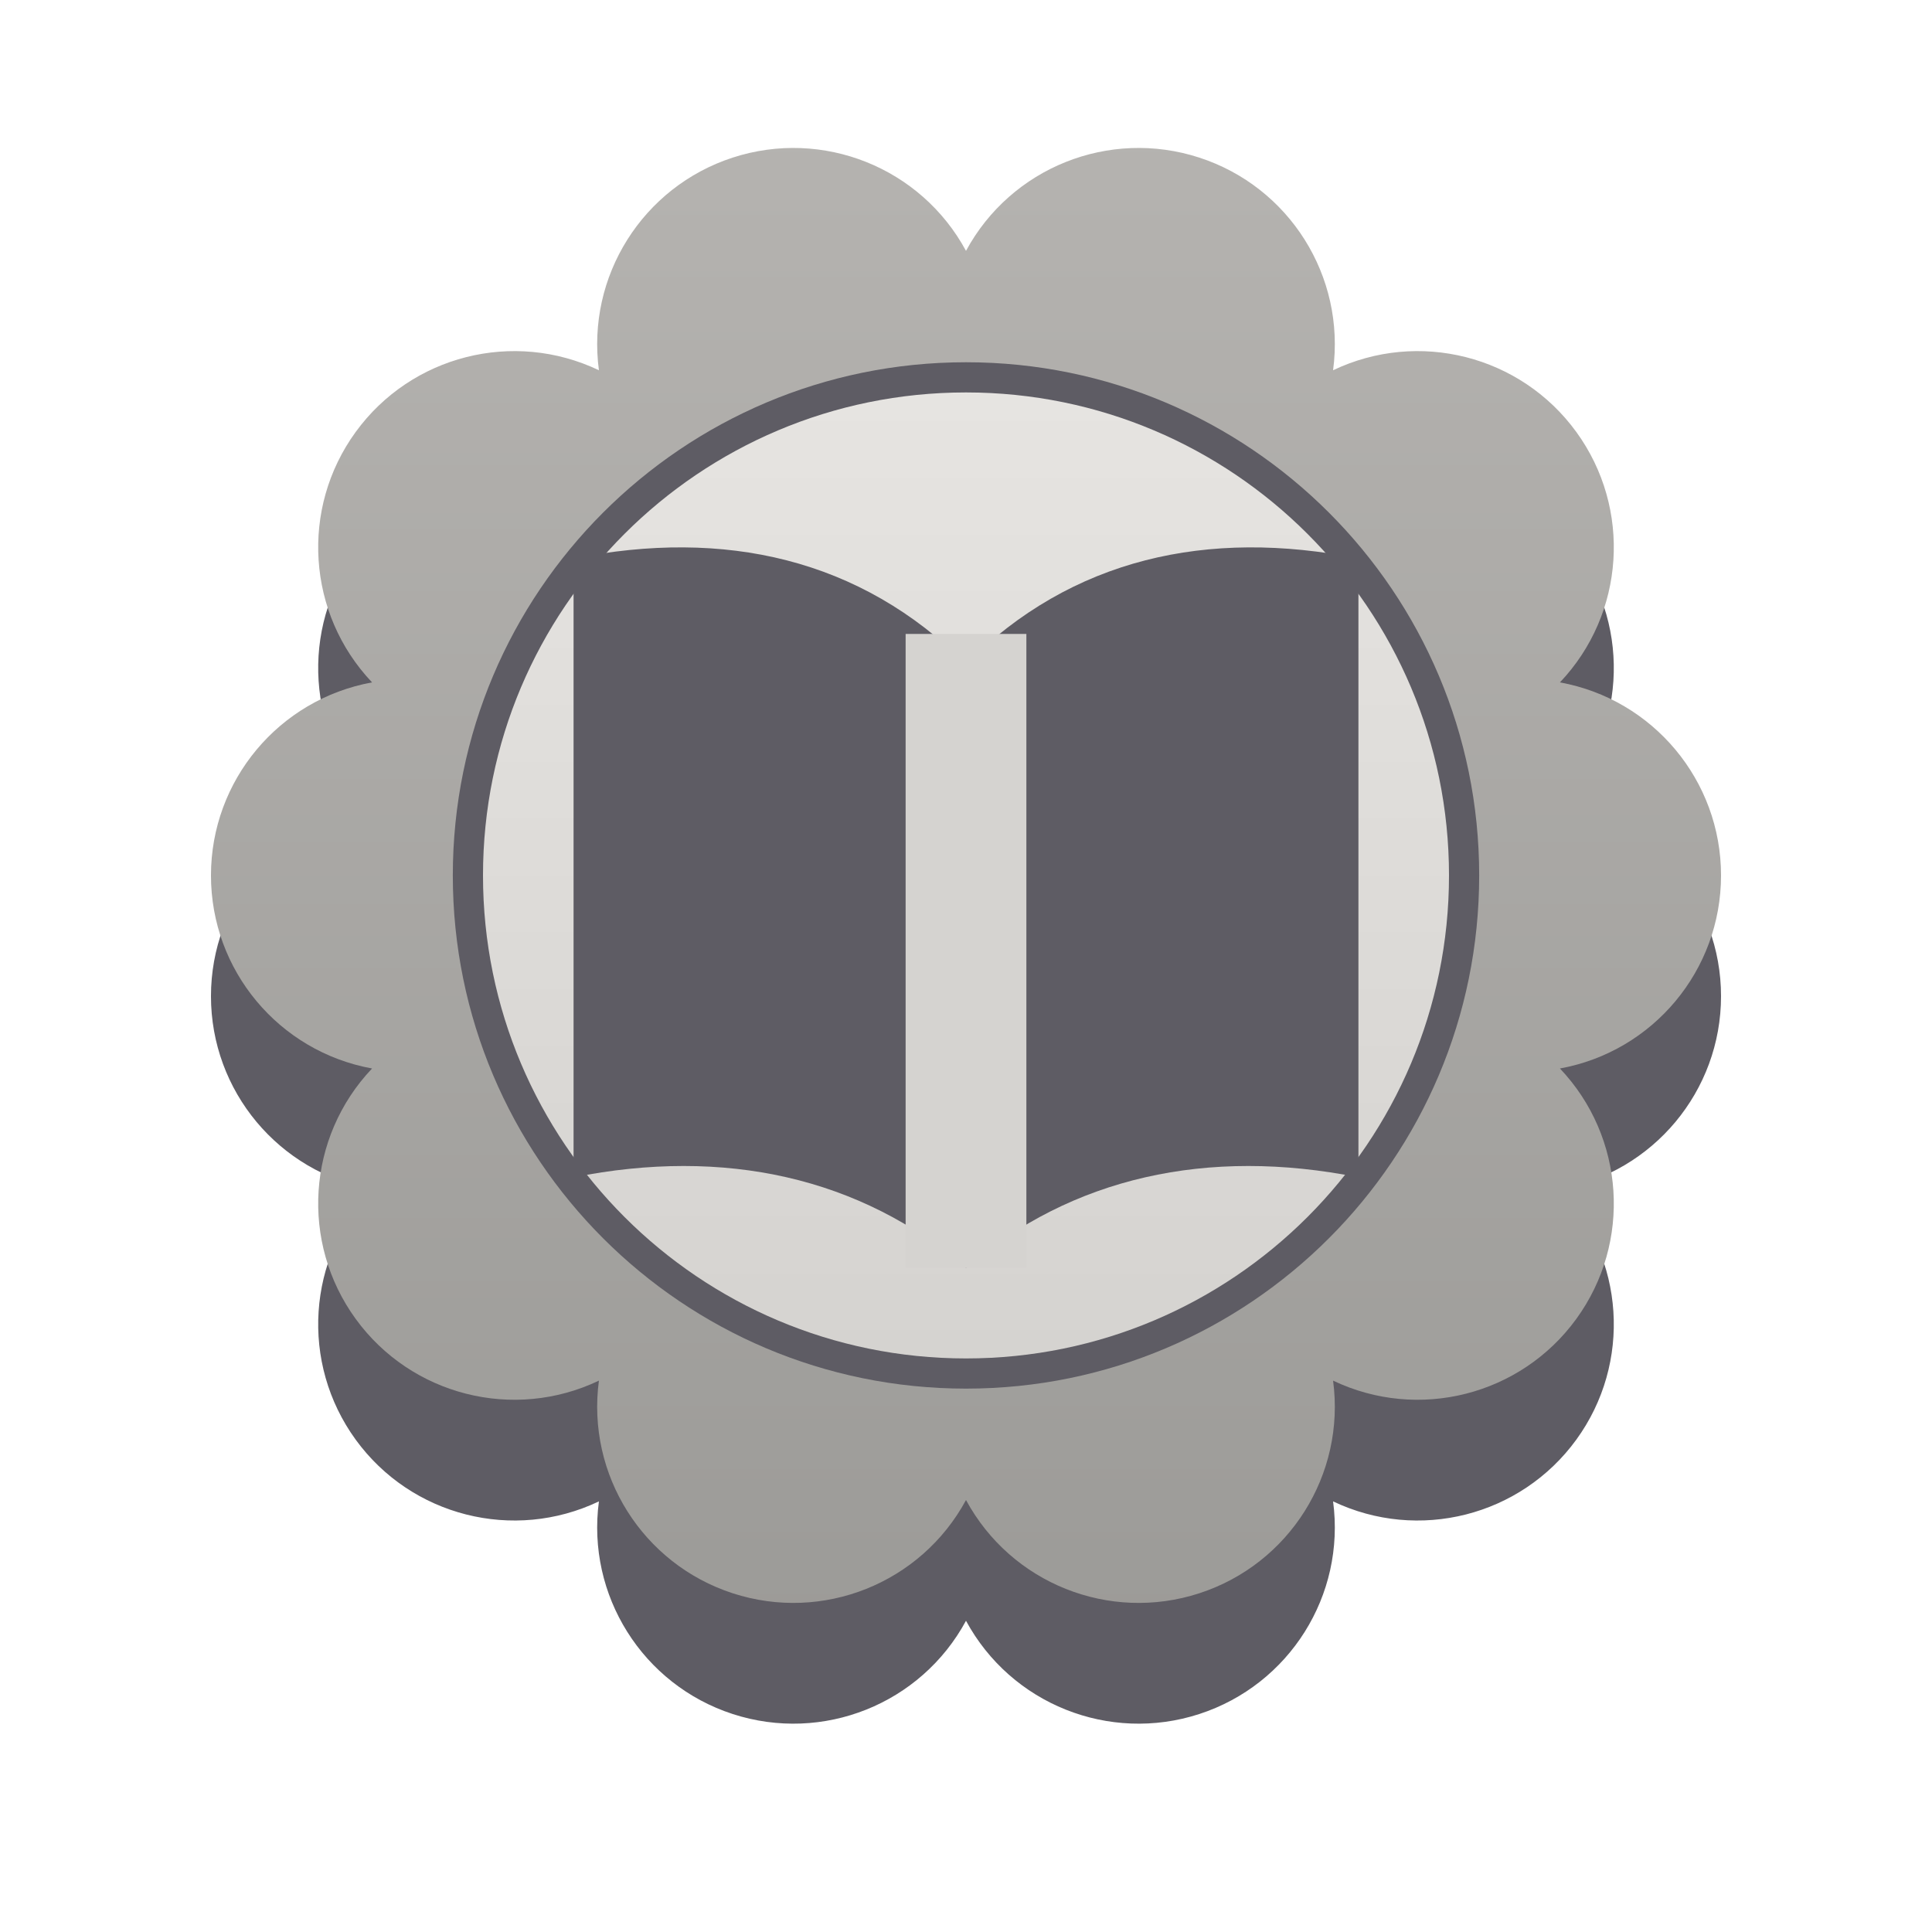
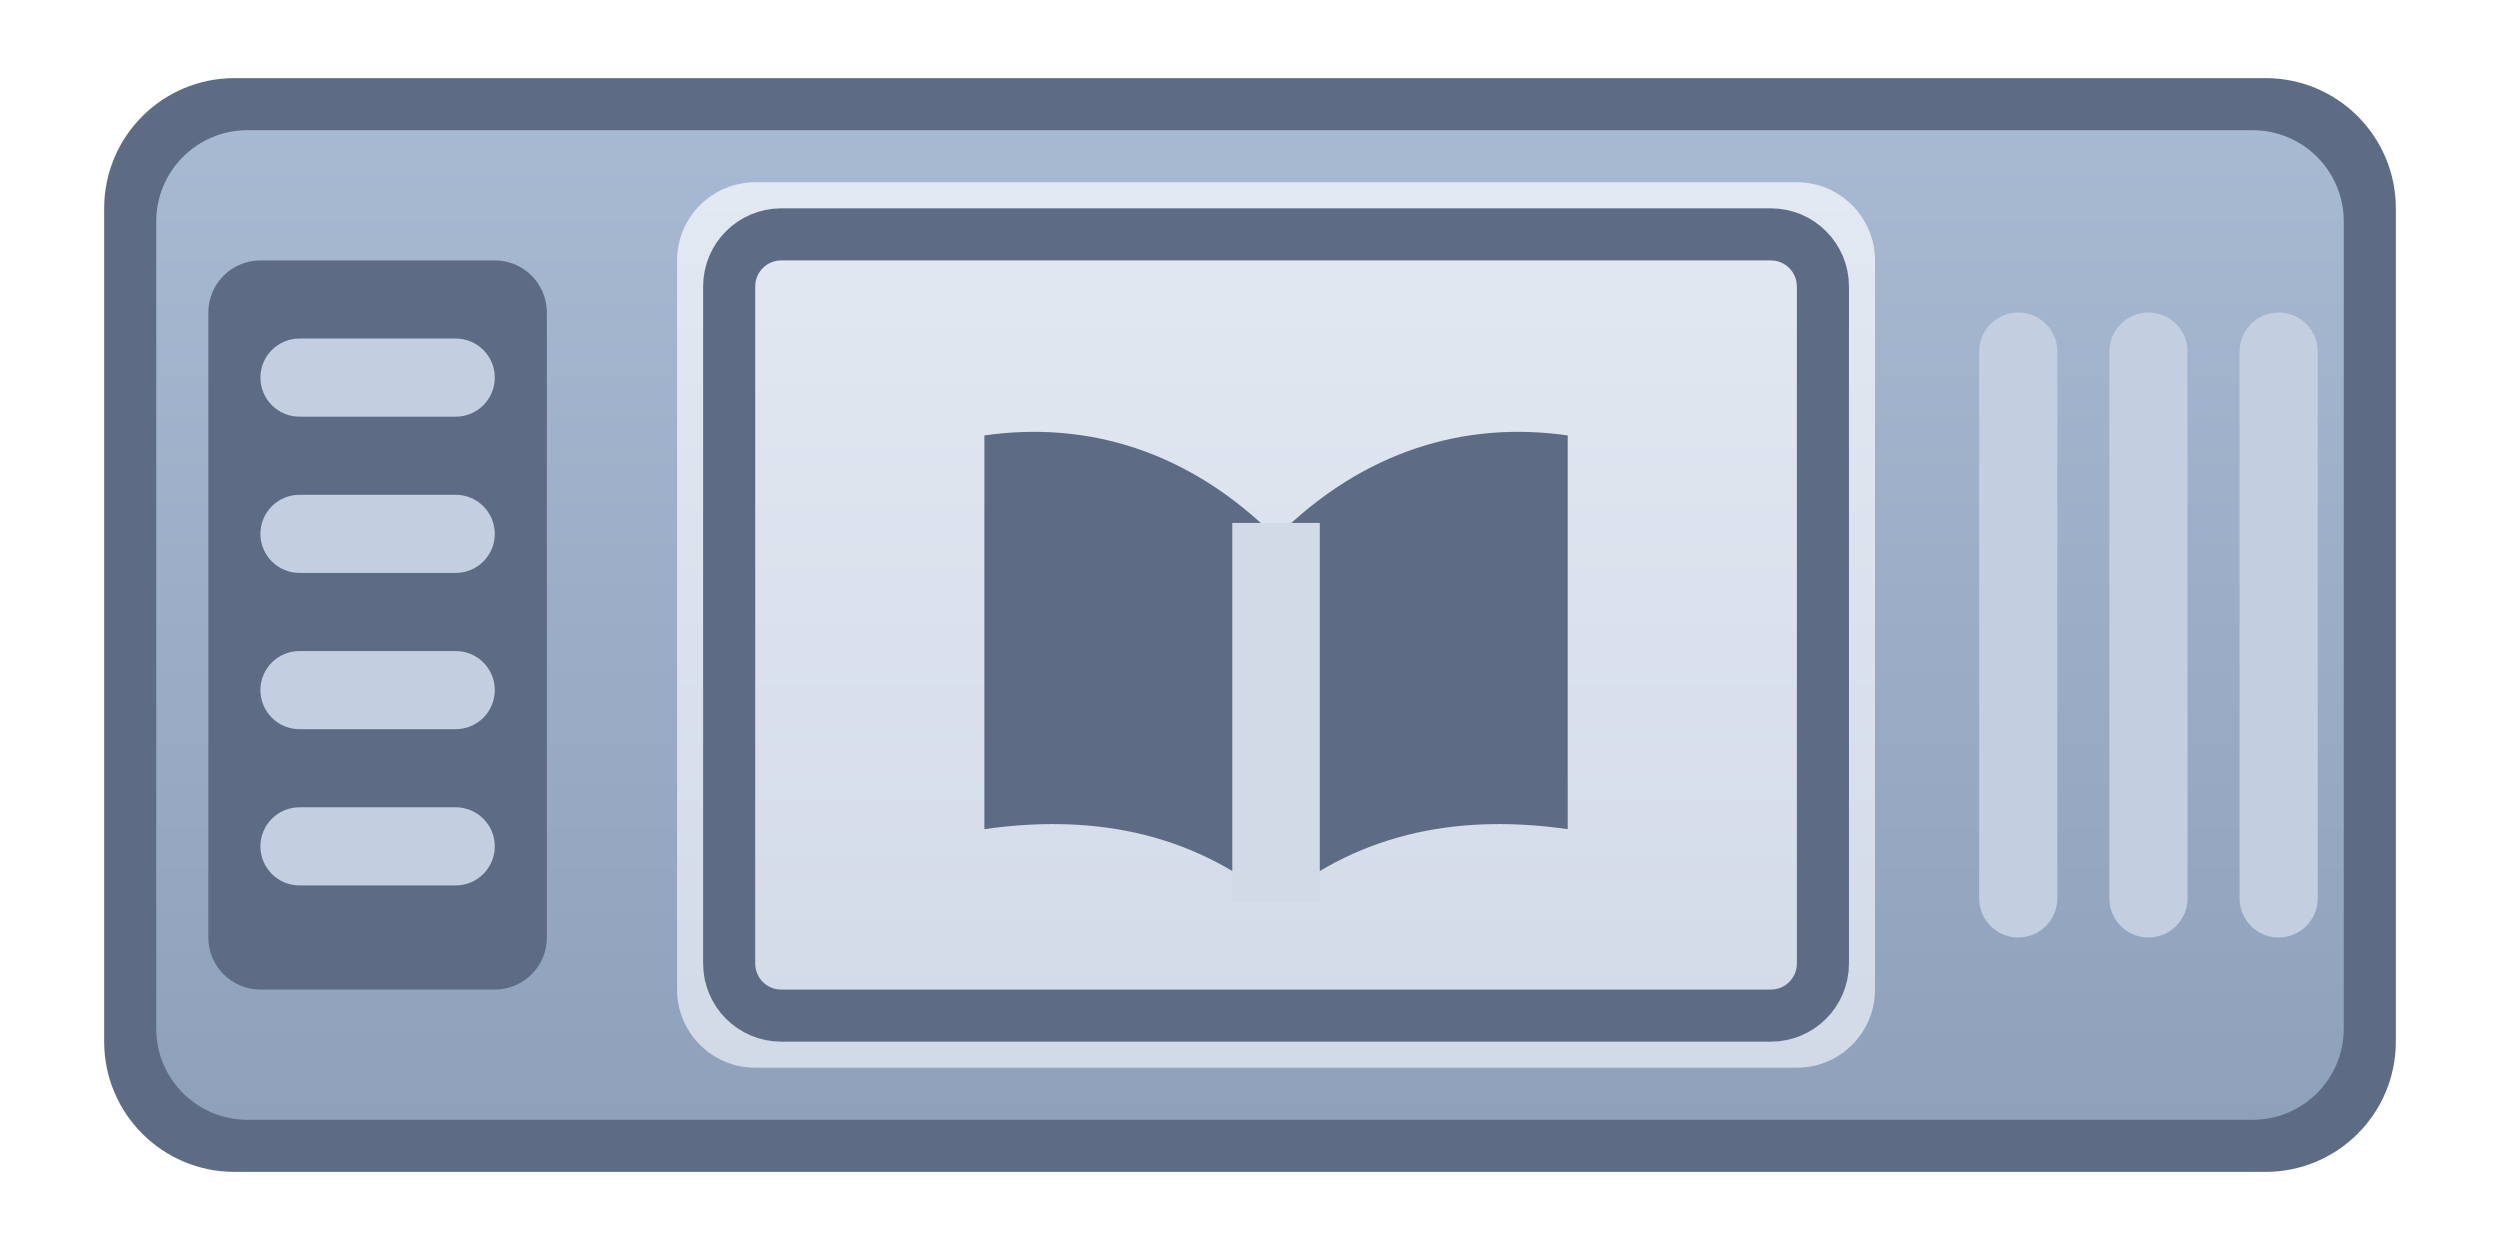
- <svg xmlns="http://www.w3.org/2000/svg" width="128" height="128" viewBox="0 0 128 128" version="1.1">
+ <svg xmlns="http://www.w3.org/2000/svg" width="192" height="96" viewBox="0 0 192 96" version="1.1">
  <defs>
-     <linearGradient id="rim" x1="0" y1="8" x2="0" y2="116" gradientUnits="userSpaceOnUse">
-       <stop offset="0" stop-color="#b5b3b0" />
-       <stop offset="1" stop-color="#9a9996" />
+     <linearGradient id="body" x1="0" y1="6" x2="0" y2="90" gradientUnits="userSpaceOnUse">
+       <stop offset="0" stop-color="#a9bad3" />
+       <stop offset="1" stop-color="#8e9fba" />
    </linearGradient>
-     <linearGradient id="field" x1="0" y1="26" x2="0" y2="90" gradientUnits="userSpaceOnUse">
-       <stop offset="0" stop-color="#e6e4e1" />
-       <stop offset="1" stop-color="#d5d3d0" />
+     <linearGradient id="field" x1="0" y1="14" x2="0" y2="82" gradientUnits="userSpaceOnUse">
+       <stop offset="0" stop-color="#e3e9f2" />
+       <stop offset="1" stop-color="#d2dae7" />
    </linearGradient>
+     <clipPath id="label">
+       <rect x="52" y="14" width="92" height="68" rx="6" />
+     </clipPath>
  </defs>
-   <path id="seal-profile" d="M103.35 53.21 A13 13 0 0 1 103.35 78.79 A13 13 0 0 1 88.32 99.47 A13 13 0 0 1 64.00 107.38 A13 13 0 0 1 39.68 99.47 A13 13 0 0 1 24.65 78.79 A13 13 0 0 1 24.65 53.21 A13 13 0 0 1 39.68 32.53 A13 13 0 0 1 64.00 24.62 A13 13 0 0 1 88.32 32.53 A13 13 0 0 1 103.35 53.21 Z" fill="#5e5c64" />
-   <path id="seal" d="M103.35 45.21 A13 13 0 0 1 103.35 70.79 A13 13 0 0 1 88.32 91.47 A13 13 0 0 1 64.00 99.38 A13 13 0 0 1 39.68 91.47 A13 13 0 0 1 24.65 70.79 A13 13 0 0 1 24.65 45.21 A13 13 0 0 1 39.68 24.53 A13 13 0 0 1 64.00 16.62 A13 13 0 0 1 88.32 24.53 A13 13 0 0 1 103.35 45.21 Z" fill="url(#rim)" />
-   <circle id="field-bezel" cx="64" cy="58" r="34" fill="#5e5c64" />
-   <circle id="field" cx="64" cy="58" r="32" fill="url(#field)" />
-   <g id="motif" transform="translate(0,-2)">
-     <path id="book" d="M64 46 C57 39 48 37 38 39 V80 C48 78 57 80 64 86         C71 80 80 78 90 80 V39 C80 37 71 39 64 46 Z" fill="#5e5c64" />
-     <rect id="book-spine" x="60" y="44" width="8" height="42" fill="#d5d3d0" />
+   <path id="shell-edge" d="M18 6 H174 A10 10 0 0 1 184 16 V80 A10 10 0 0 1 174 90 H18 A10 10 0 0 1 8 80 V16 A10 10 0 0 1 18 6 Z" fill="#5d6c84" />
+   <path id="shell" d="M19 10 H173 A7 7 0 0 1 180 17 V79 A7 7 0 0 1 173 86 H19 A7 7 0 0 1 12 79 V17 A7 7 0 0 1 19 10 Z" fill="url(#body)" />
+   <rect id="connector" x="16" y="20" width="26" height="56" rx="4" fill="#5d6c84" />
+   <rect id="pin-1" x="20" y="26" width="18" height="6" rx="3" fill="#c3cfe1" />
+   <rect id="pin-2" x="20" y="38" width="18" height="6" rx="3" fill="#c3cfe1" />
+   <rect id="pin-3" x="20" y="50" width="18" height="6" rx="3" fill="#c3cfe1" />
+   <rect id="pin-4" x="20" y="62" width="18" height="6" rx="3" fill="#c3cfe1" />
+   <rect id="ridge-1" x="152" y="24" width="6" height="48" rx="3" fill="#c3cfe1" />
+   <rect id="ridge-2" x="162" y="24" width="6" height="48" rx="3" fill="#c3cfe1" />
+   <rect id="ridge-3" x="172" y="24" width="6" height="48" rx="3" fill="#c3cfe1" />
+   <rect id="label" x="52" y="14" width="92" height="68" rx="6" fill="url(#field)" />
+   <rect id="label-frame" x="56" y="18" width="84" height="60" rx="4" fill="none" stroke="#5d6c84" stroke-width="4" />
+   <g id="motif" transform="translate(98,48) scale(1.12)">
+     <path d="M0 -6 C-6 -12 -13 -14 -20 -13 V14 C-13 13 -6 14 0 19 C6 14 13 13 20 14 V-13 C13 -14 6 -12 0 -6 Z" fill="#5d6c84" />
+     <rect x="-3" y="-7" width="6" height="26" fill="#d2dae7" />
  </g>
</svg>
